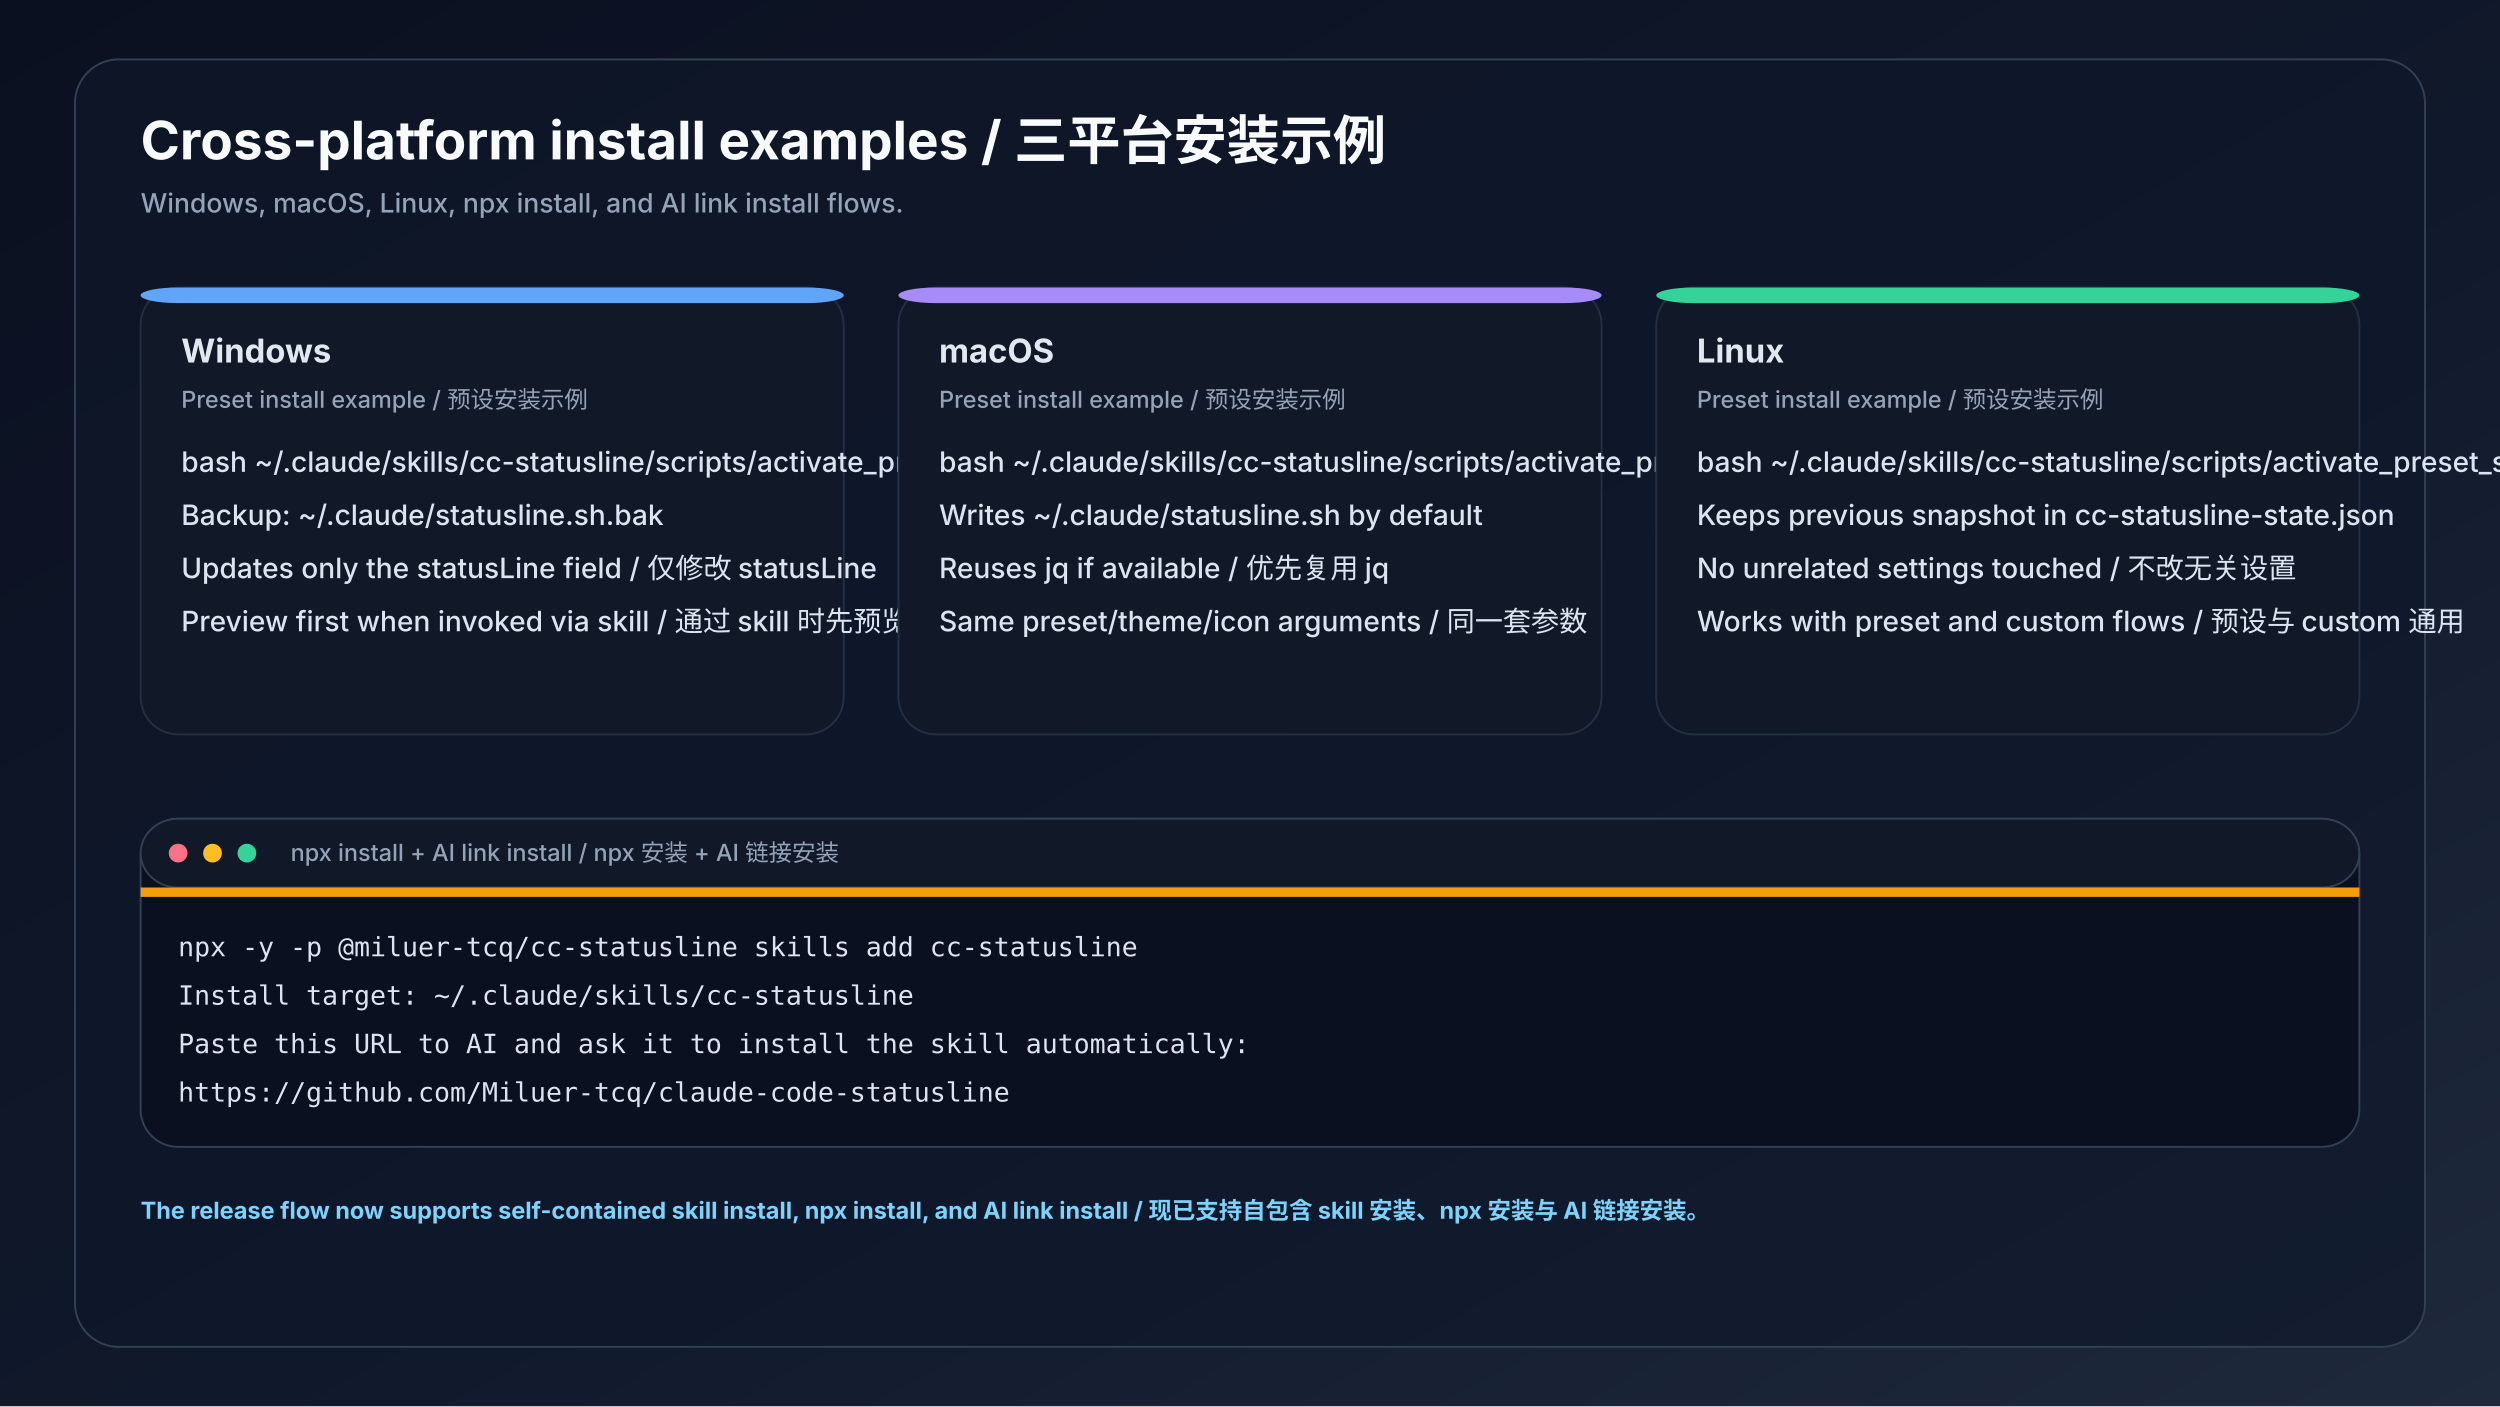
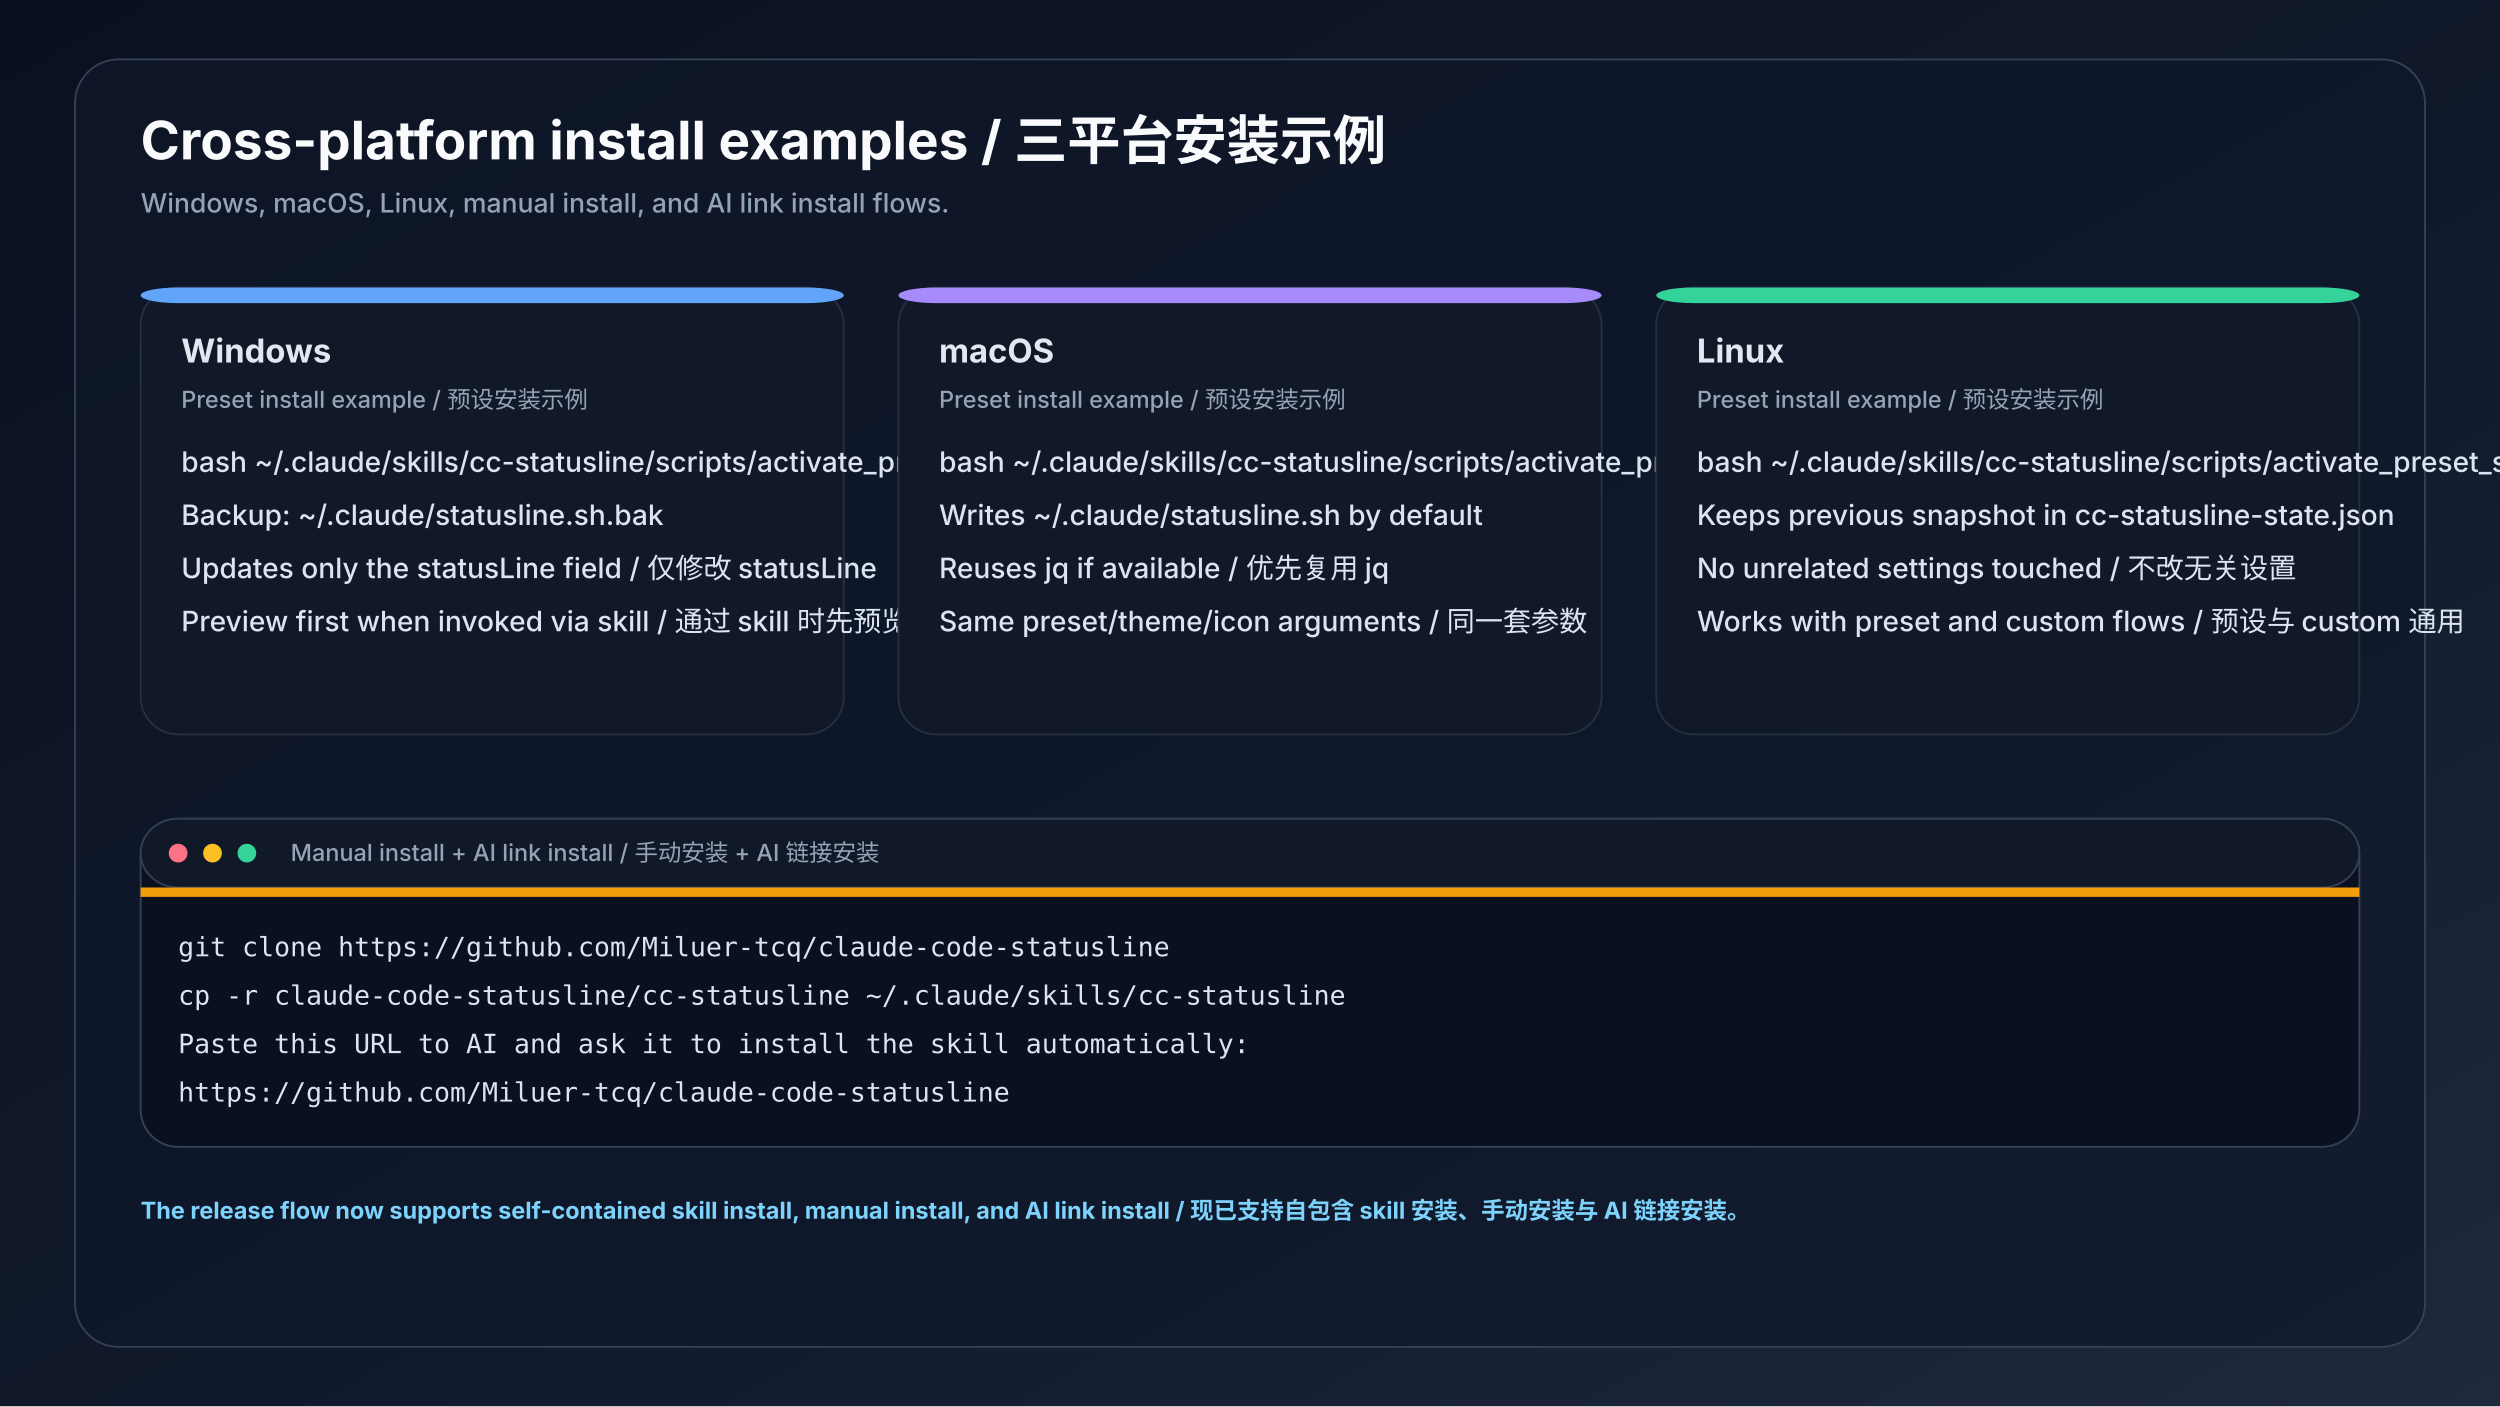
<svg xmlns="http://www.w3.org/2000/svg" width="1600" height="900" viewBox="0 0 1600 900" role="img" aria-labelledby="title desc">
  <defs>
    <linearGradient id="bg" x1="0" y1="0" x2="1" y2="1">
      <stop offset="0%" stop-color="#0b1020" />
      <stop offset="55%" stop-color="#10192b" />
      <stop offset="100%" stop-color="#1e293b" />
    </linearGradient>
  </defs>
  <style>
  .bg { fill: url(#bg); }
  .panel { fill: #111827; stroke: #243041; stroke-width: 1.2; }
  .terminal { fill: #0b1020; stroke: #334155; stroke-width: 1.2; }
  .title { fill: #f8fafc; font: 700 34px 'Segoe UI', 'Inter', Arial, sans-serif; }
  .subtitle { fill: #94a3b8; font: 500 17px 'Segoe UI', 'Inter', Arial, sans-serif; }
  .section { fill: #e2e8f0; font: 700 21px 'Segoe UI', 'Inter', Arial, sans-serif; }
  .body { fill: #dbe4f0; font: 500 18px 'Segoe UI', 'Inter', Arial, sans-serif; }
  .small { fill: #94a3b8; font: 500 15px 'Segoe UI', 'Inter', Arial, sans-serif; }
  .mono-small { fill: #dbe4f0; font: 500 17px 'Cascadia Code', Consolas, Menlo, monospace; }
  .accent-text { fill: #7dd3fc; font: 700 15px 'Segoe UI', 'Inter', Arial, sans-serif; }
</style>
  <rect class="bg" x="0" y="0" width="1600" height="900" rx="0" />
  <rect x="48" y="38" width="1504" height="824" rx="28" fill="rgba(15,23,42,0.65)" stroke="#334155" stroke-width="1.2" />
  <text class="title" x="90" y="102">Cross-platform install examples / 三平台安装示例</text>
-   <text class="subtitle" x="90" y="136">Windows, macOS, Linux, npx install, and AI link install flows.</text>
+   <text class="subtitle" x="90" y="136">Windows, macOS, Linux, manual install, and AI link install flows.</text>
  <rect class="panel" x="90" y="184" width="450" height="286" rx="24" />
  <rect x="90" y="184" width="450" height="10" rx="24" fill="#60a5fa" />
  <text class="section" x="116" y="232">Windows</text>
  <text class="small" x="116" y="261">Preset install example / 预设安装示例</text>
  <text class="body" x="116" y="302">bash ~/.claude/skills/cc-statusline/scripts/activate_preset_statusline.sh</text>
  <text class="body" x="116" y="336">Backup: ~/.claude/statusline.sh.bak</text>
  <text class="body" x="116" y="370">Updates only the statusLine field / 仅修改 statusLine</text>
  <text class="body" x="116" y="404">Preview first when invoked via skill / 通过 skill 时先预览</text>
  <rect class="panel" x="575" y="184" width="450" height="286" rx="24" />
  <rect x="575" y="184" width="450" height="10" rx="24" fill="#a78bfa" />
  <text class="section" x="601" y="232">macOS</text>
  <text class="small" x="601" y="261">Preset install example / 预设安装示例</text>
  <text class="body" x="601" y="302">bash ~/.claude/skills/cc-statusline/scripts/activate_preset_statusline.sh</text>
  <text class="body" x="601" y="336">Writes ~/.claude/statusline.sh by default</text>
  <text class="body" x="601" y="370">Reuses jq if available / 优先复用 jq</text>
  <text class="body" x="601" y="404">Same preset/theme/icon arguments / 同一套参数</text>
  <rect class="panel" x="1060" y="184" width="450" height="286" rx="24" />
  <rect x="1060" y="184" width="450" height="10" rx="24" fill="#34d399" />
  <text class="section" x="1086" y="232">Linux</text>
  <text class="small" x="1086" y="261">Preset install example / 预设安装示例</text>
  <text class="body" x="1086" y="302">bash ~/.claude/skills/cc-statusline/scripts/activate_preset_statusline.sh</text>
  <text class="body" x="1086" y="336">Keeps previous snapshot in cc-statusline-state.json</text>
  <text class="body" x="1086" y="370">No unrelated settings touched / 不改无关设置</text>
  <text class="body" x="1086" y="404">Works with preset and custom flows / 预设与 custom 通用</text>
  <rect class="terminal" x="90" y="524" width="1420" height="210" rx="24" />
  <rect x="90" y="524" width="1420" height="44" rx="24" fill="#111827" stroke="#334155" stroke-width="1.2" />
  <circle cx="114" cy="546" r="6" fill="#fb7185" />
  <circle cx="136" cy="546" r="6" fill="#fbbf24" />
  <circle cx="158" cy="546" r="6" fill="#34d399" />
-   <text class="small" x="186" y="551">npx install + AI link install / npx 安装 + AI 链接安装</text>
+   <text class="small" x="186" y="551">Manual install + AI link install / 手动安装 + AI 链接安装</text>
  <rect x="90" y="568" width="1420" height="6" fill="#f59e0b" />
-   <text class="mono-small" x="114" y="612">npx -y -p @miluer-tcq/cc-statusline skills add cc-statusline</text>
-   <text class="mono-small" x="114" y="643">Install target: ~/.claude/skills/cc-statusline</text>
+   <text class="mono-small" x="114" y="612">git clone https://github.com/Miluer-tcq/claude-code-statusline</text>
+   <text class="mono-small" x="114" y="643">cp -r claude-code-statusline/cc-statusline ~/.claude/skills/cc-statusline</text>
  <text class="mono-small" x="114" y="674">Paste this URL to AI and ask it to install the skill automatically:</text>
  <text class="mono-small" x="114" y="705">https://github.com/Miluer-tcq/claude-code-statusline</text>
-   <text class="accent-text" x="90" y="780">The release flow now supports self-contained skill install, npx install, and AI link install / 现已支持自包含 skill 安装、npx 安装与 AI 链接安装。</text>
+   <text class="accent-text" x="90" y="780">The release flow now supports self-contained skill install, manual install, and AI link install / 现已支持自包含 skill 安装、手动安装与 AI 链接安装。</text>
</svg>
